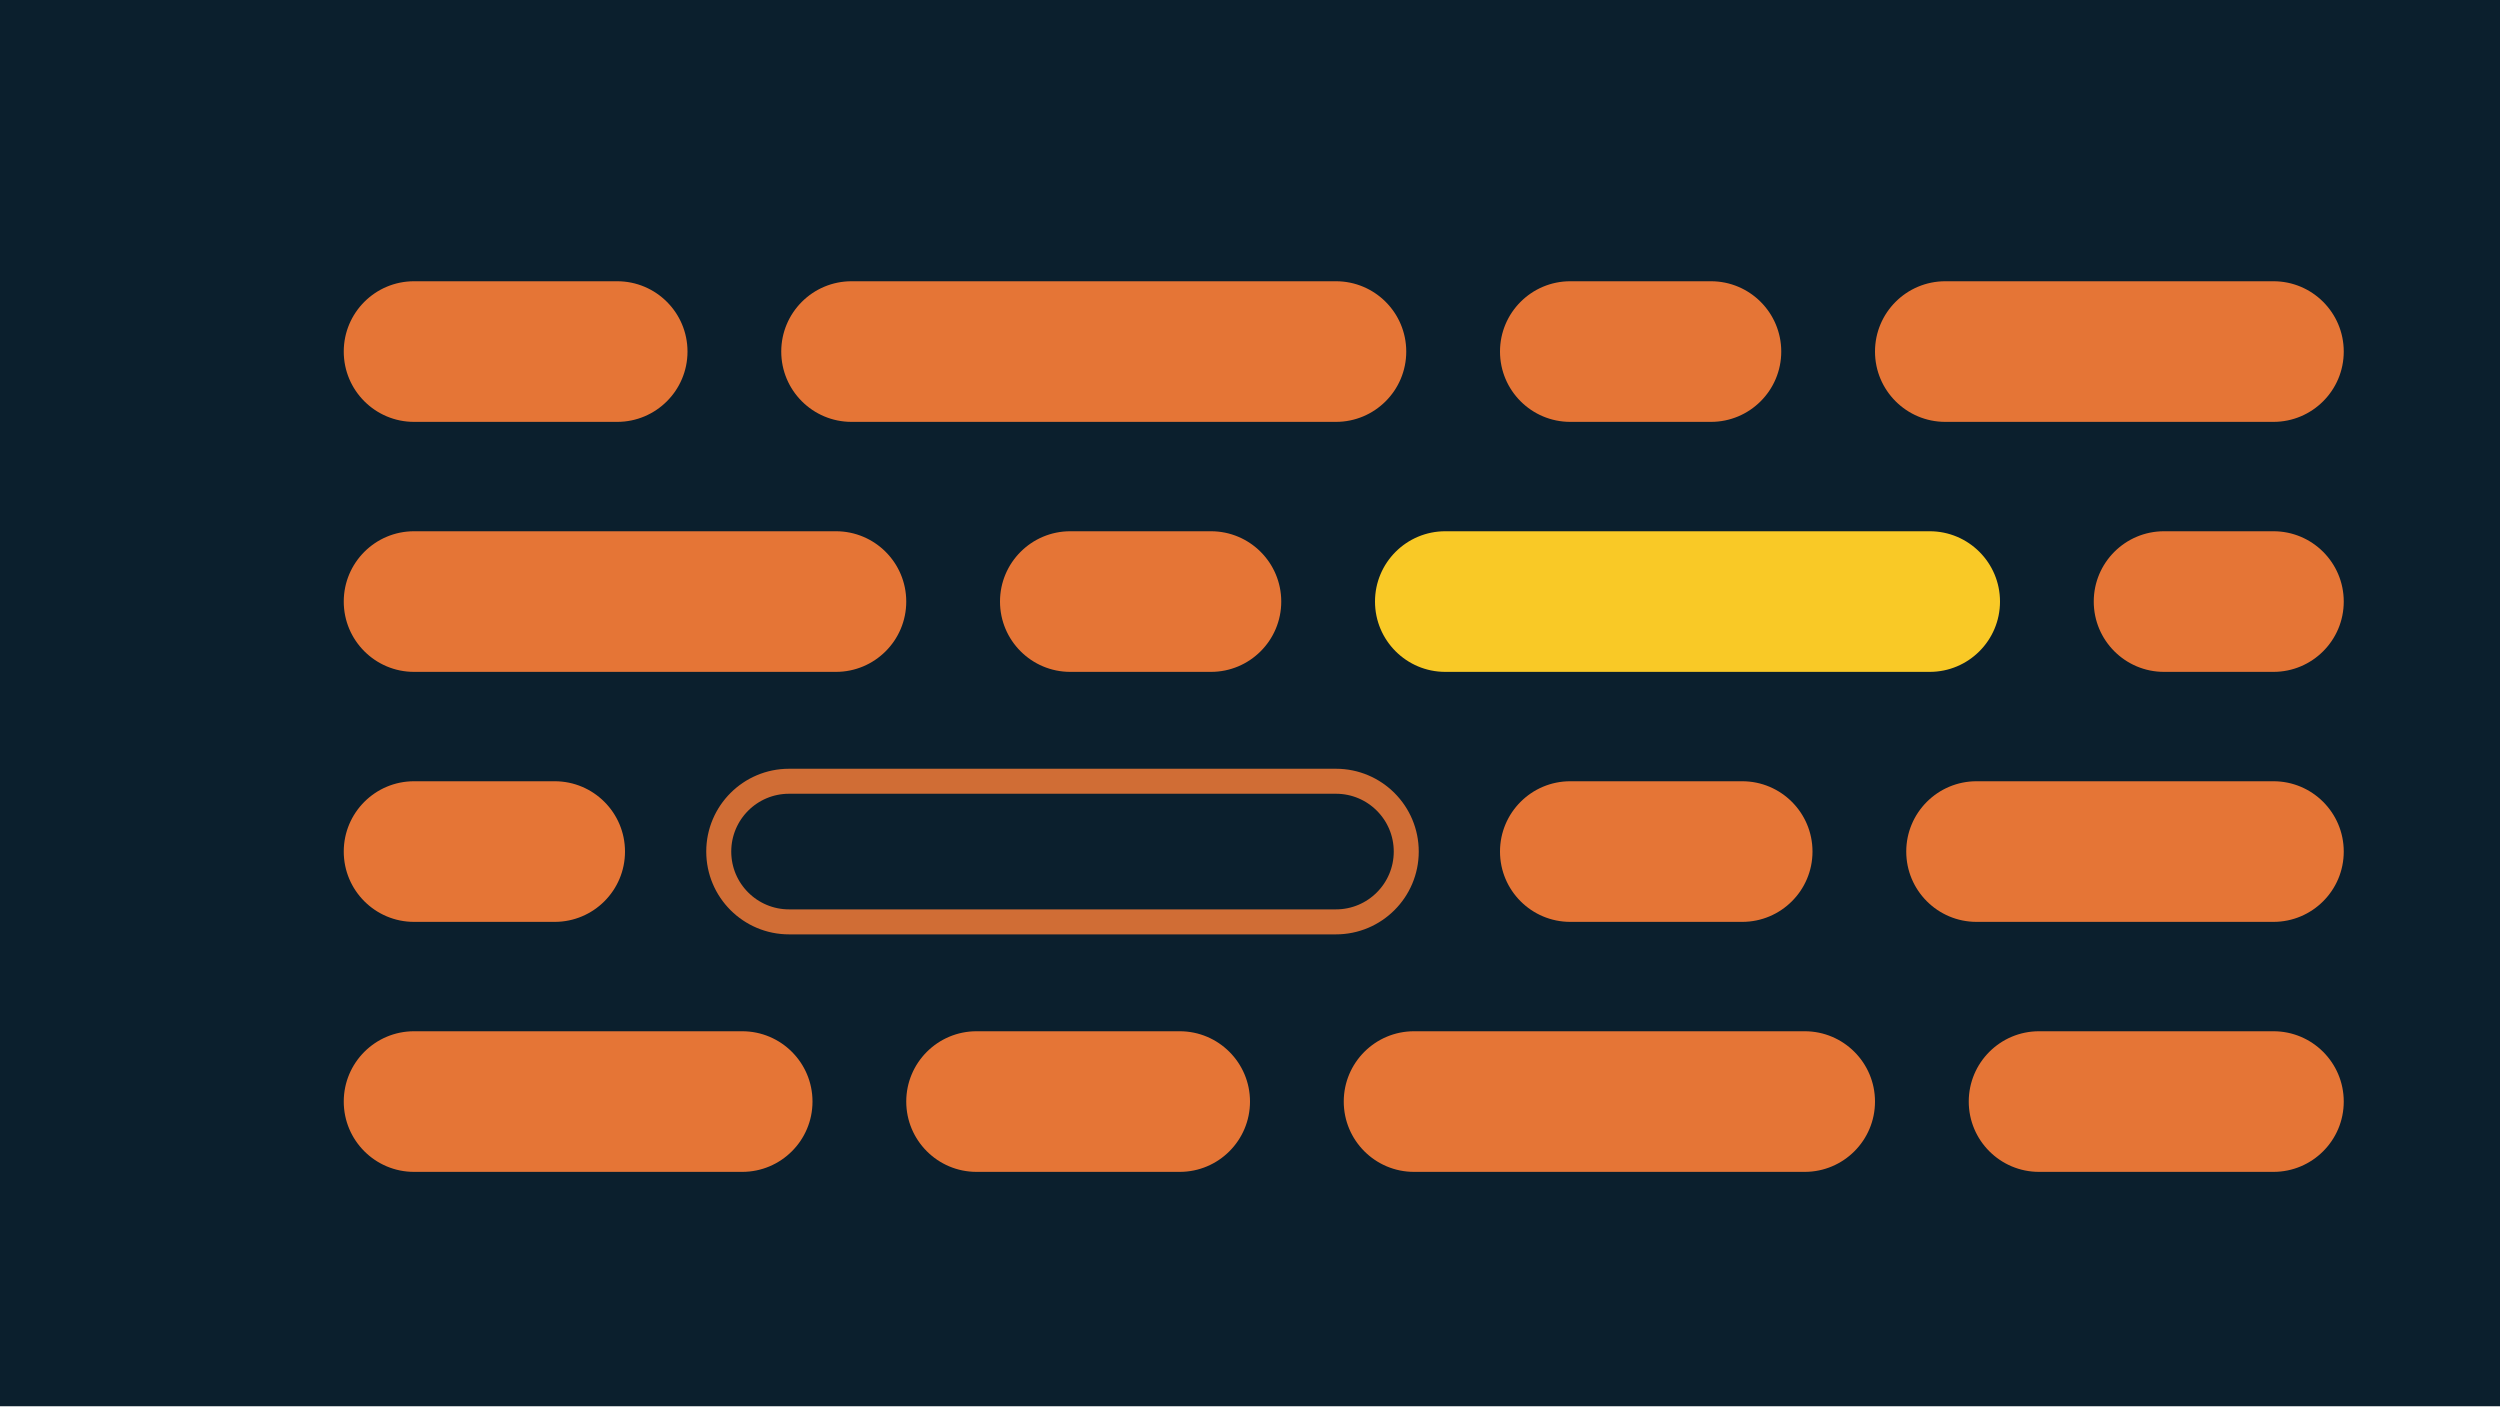
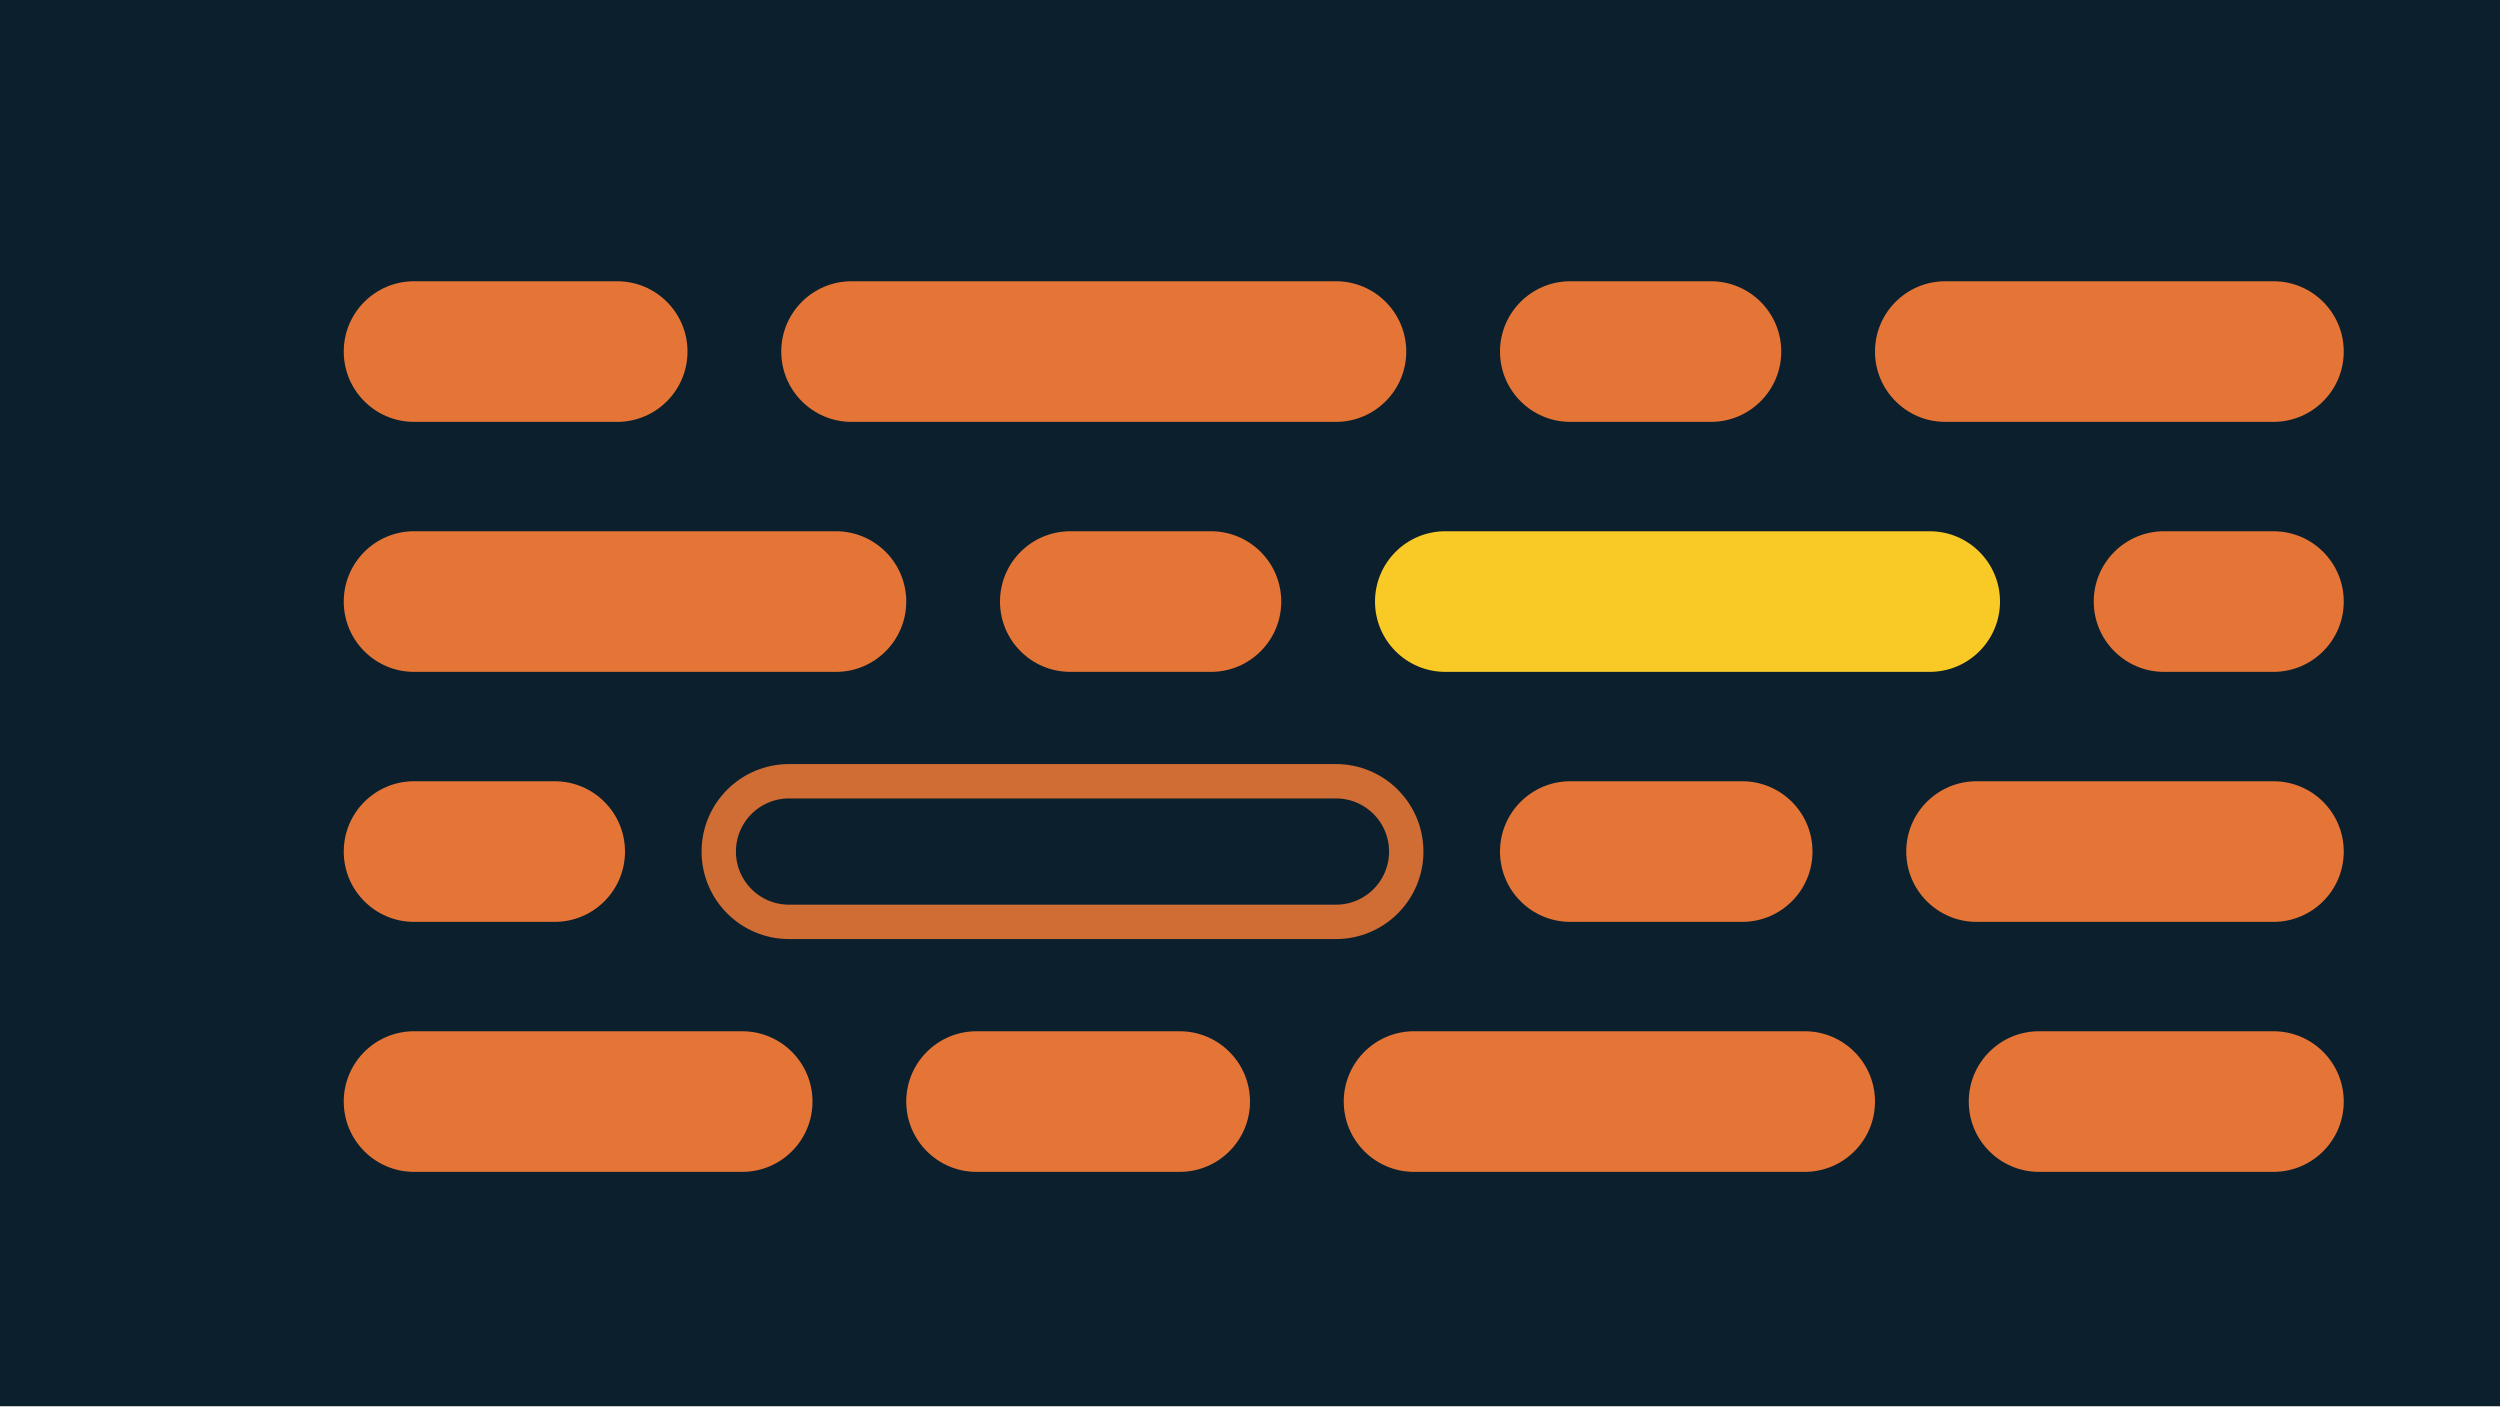
<svg xmlns="http://www.w3.org/2000/svg" viewBox="0 0 160 90" role="img" aria-label="Tabular · derived">
  <rect width="160" height="90" fill="#0b1f2d" />
  <rect x="22" y="18" width="22" height="9" rx="4.5" fill="#e57536" stroke="none" />
  <rect x="50" y="18" width="40" height="9" rx="4.5" fill="#e57536" stroke="none" />
  <rect x="96" y="18" width="18" height="9" rx="4.5" fill="#e57536" stroke="none" />
  <rect x="120" y="18" width="30" height="9" rx="4.5" fill="#e57536" stroke="none" />
  <rect x="22" y="34" width="36" height="9" rx="4.5" fill="#e57536" stroke="none" />
  <rect x="64" y="34" width="18" height="9" rx="4.5" fill="#e57536" stroke="none" />
  <rect x="88" y="34" width="40" height="9" rx="4.5" fill="#f9c926" stroke="none" />
  <rect x="134" y="34" width="16" height="9" rx="4.5" fill="#e57536" stroke="none" />
  <rect x="22" y="50" width="18" height="9" rx="4.5" fill="#e57536" stroke="none" />
-   <rect x="46" y="50" width="44" height="9" rx="4.5" fill="none" stroke="#e57536" stroke-width="1.6" stroke-linecap="round" stroke-linejoin="round" opacity=".9" />
+   <rect x="46" y="50" width="44" height="9" rx="4.5" fill="none" stroke="#e57536" stroke-width="2.2" stroke-linecap="round" stroke-linejoin="round" opacity=".9" />
  <rect x="96" y="50" width="20" height="9" rx="4.5" fill="#e57536" stroke="none" />
  <rect x="122" y="50" width="28" height="9" rx="4.5" fill="#e57536" stroke="none" />
  <rect x="22" y="66" width="30" height="9" rx="4.5" fill="#e57536" stroke="none" />
  <rect x="58" y="66" width="22" height="9" rx="4.5" fill="#e57536" stroke="none" />
  <rect x="86" y="66" width="34" height="9" rx="4.5" fill="#e57536" stroke="none" />
  <rect x="126" y="66" width="24" height="9" rx="4.5" fill="#e57536" stroke="none" />
</svg>
